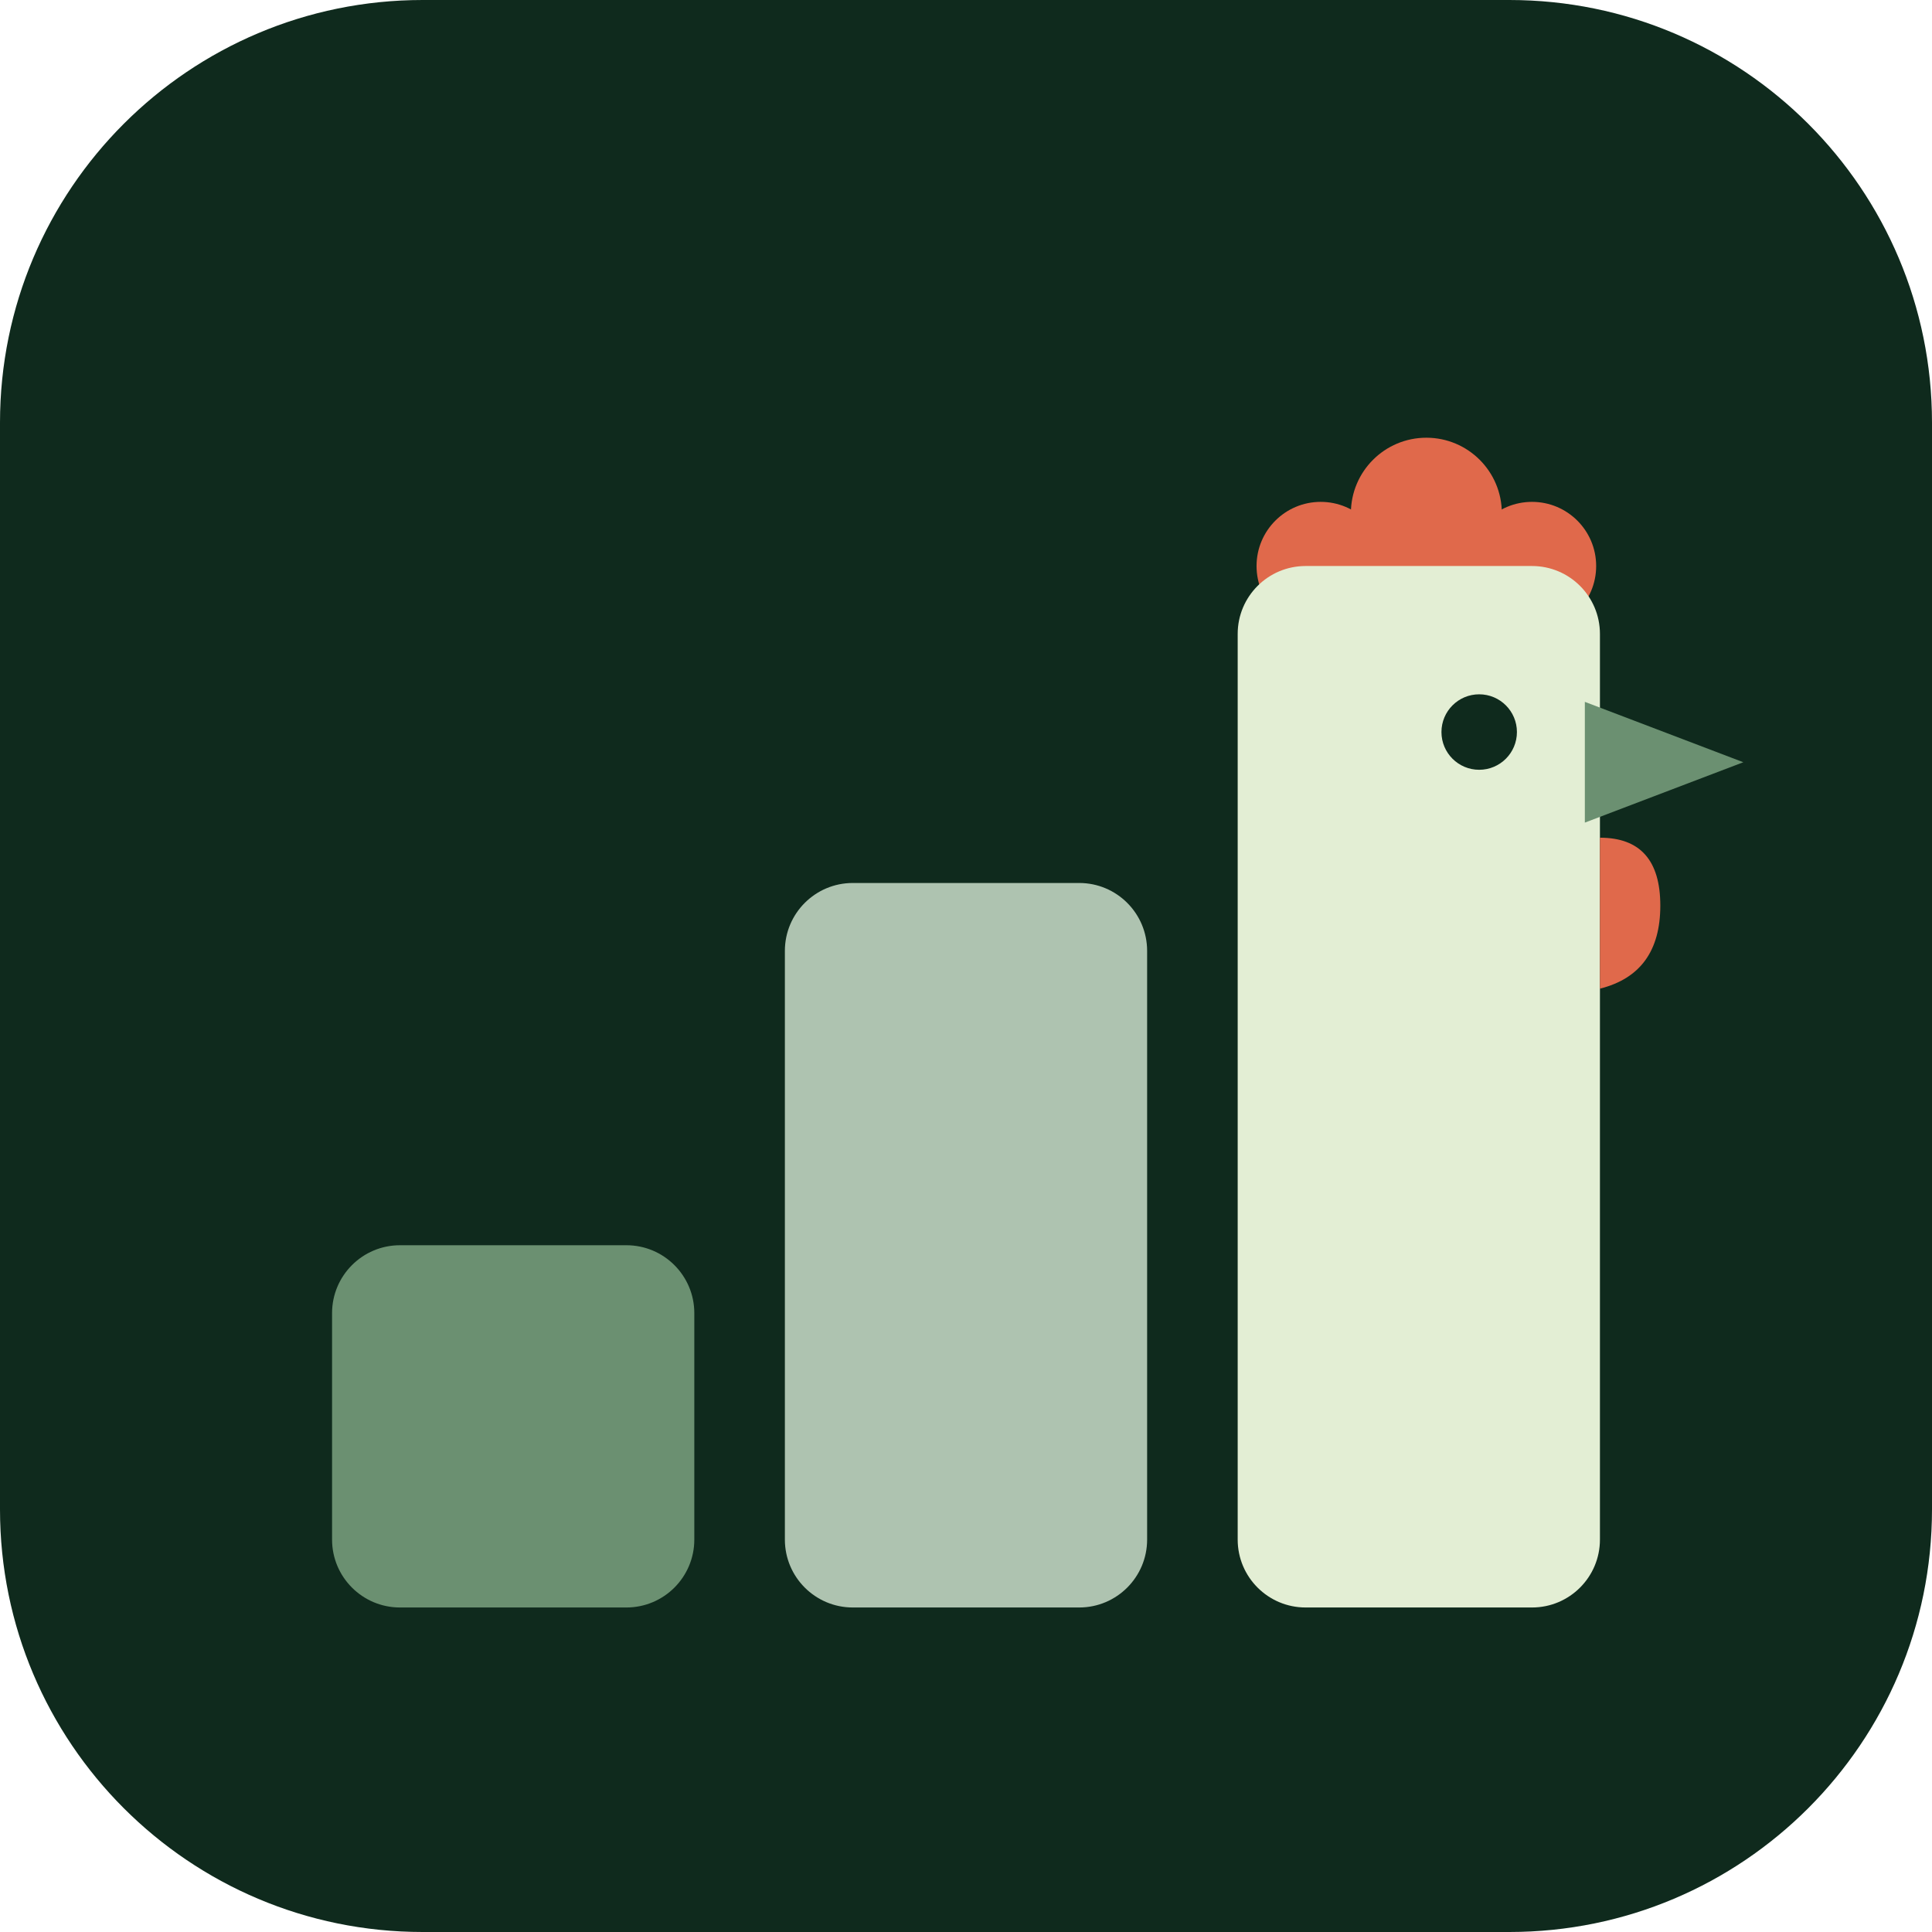
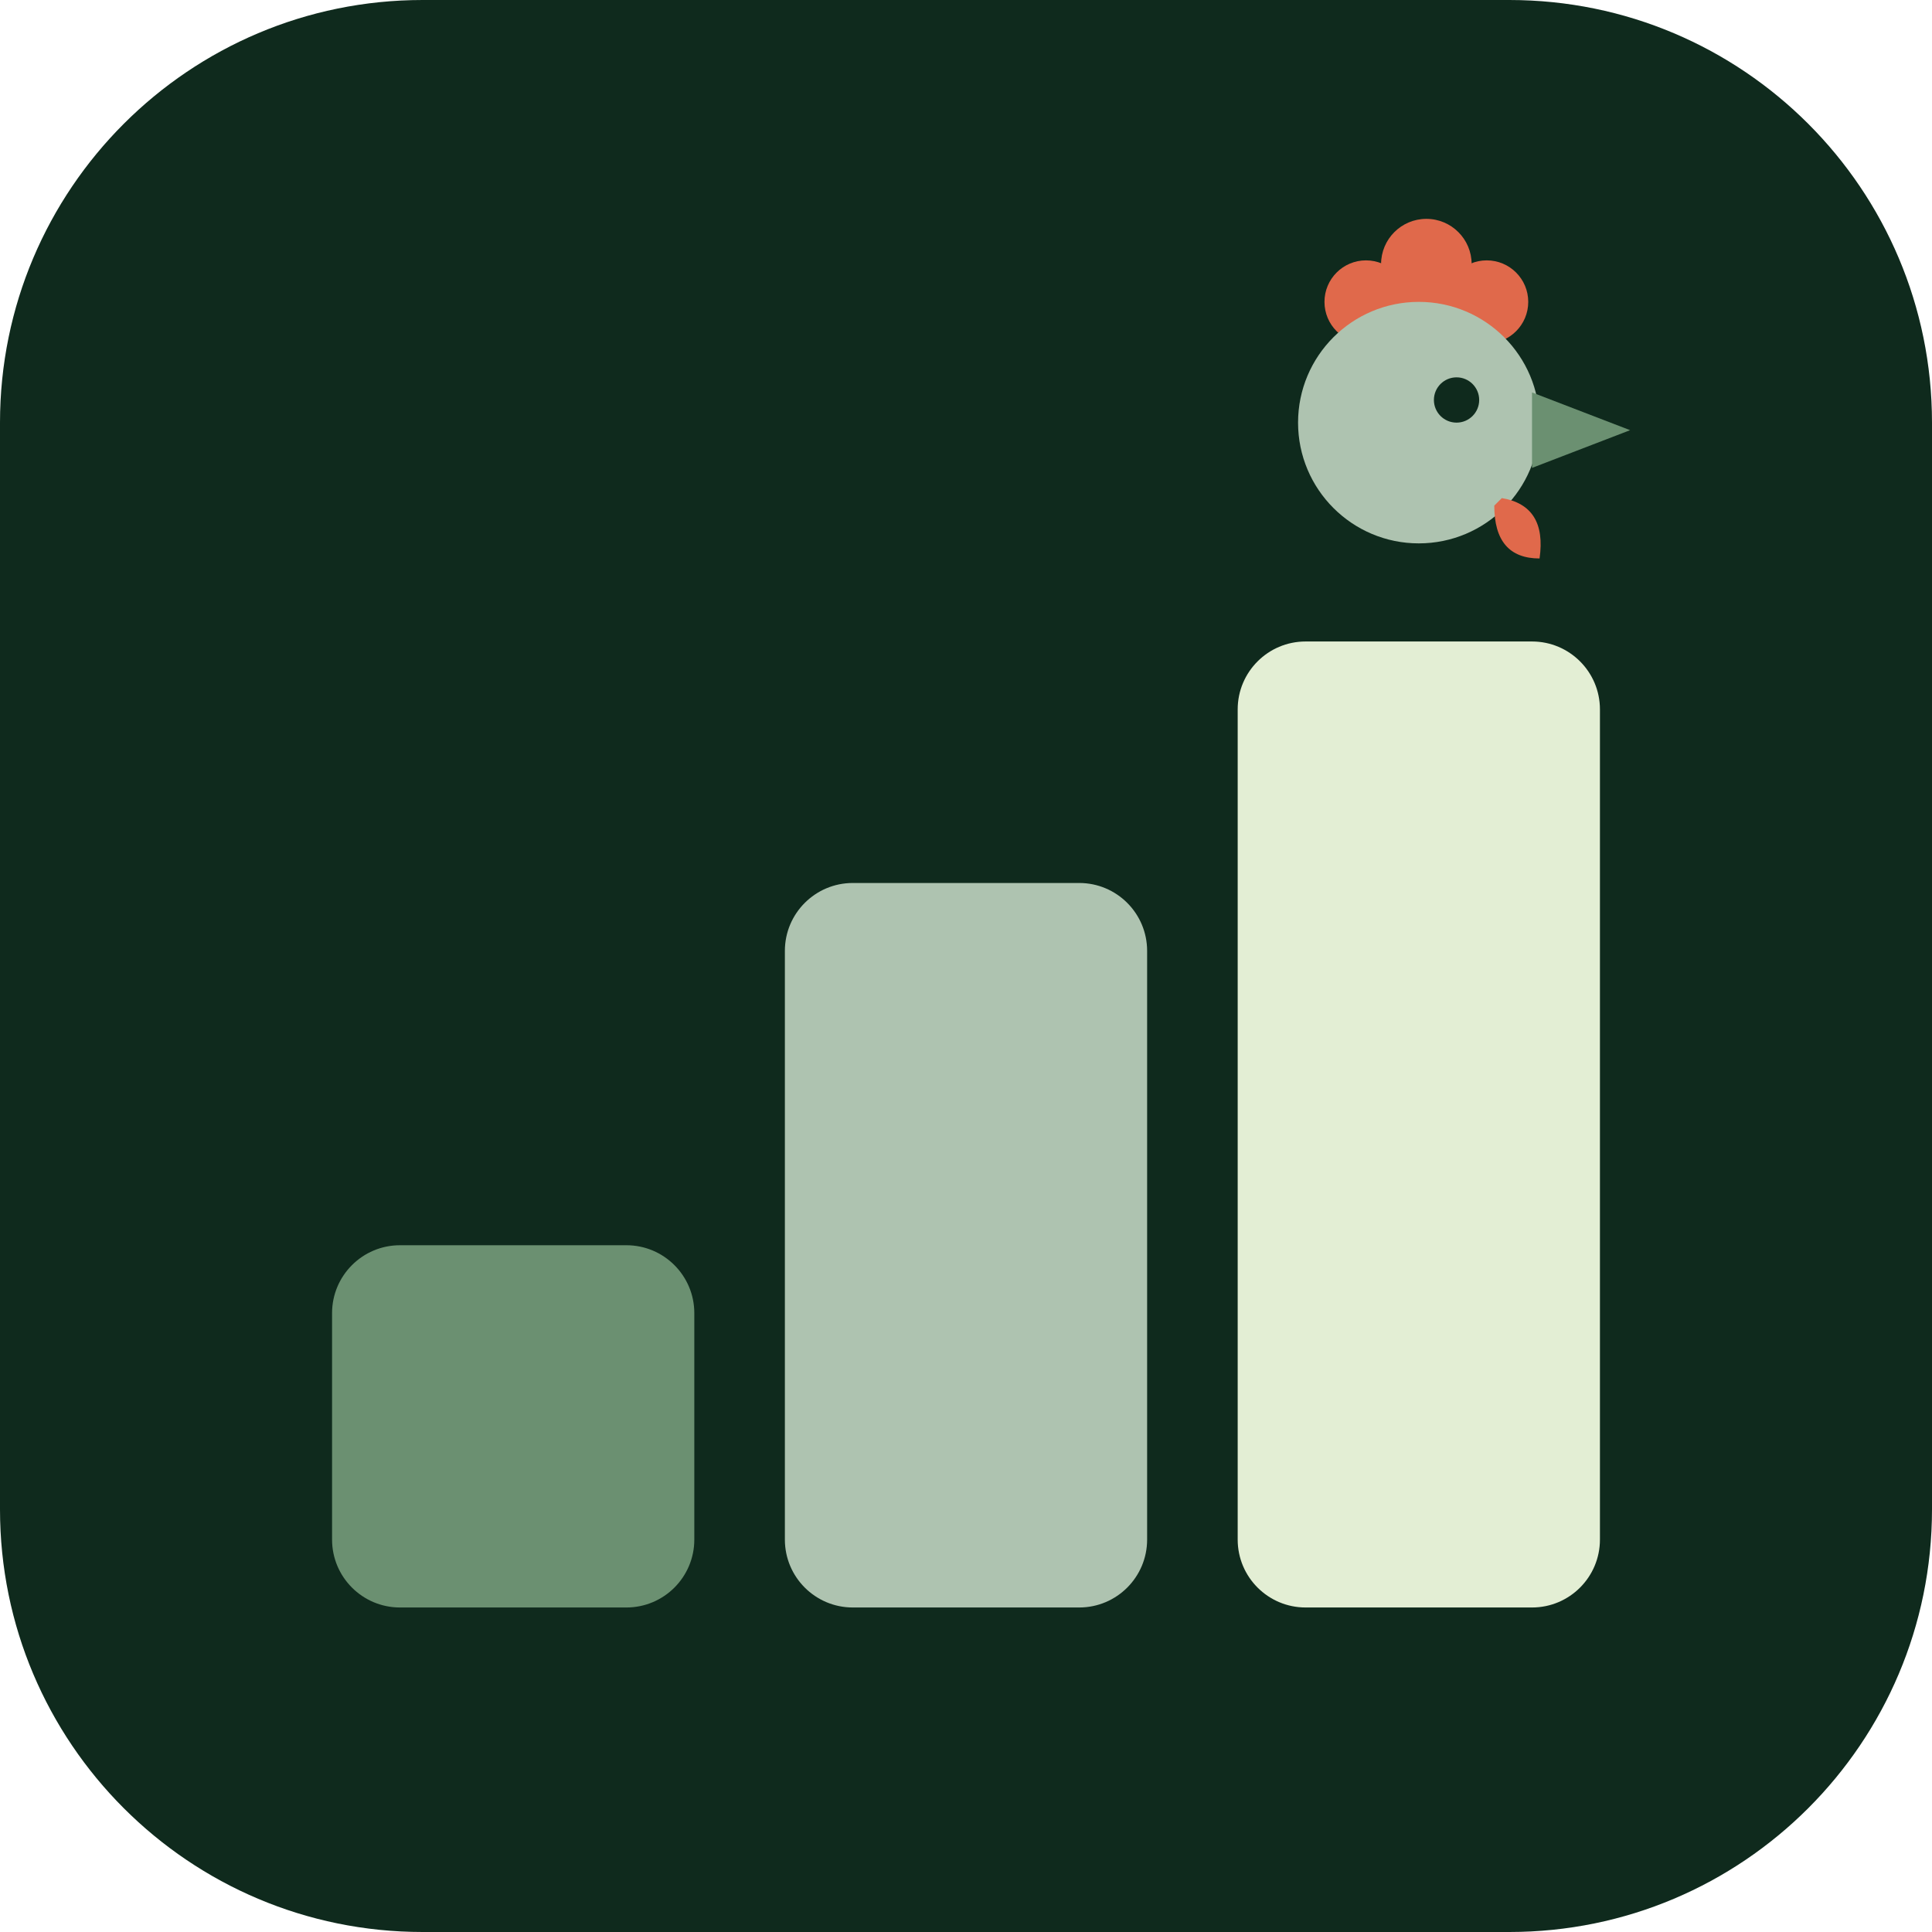
<svg xmlns="http://www.w3.org/2000/svg" viewBox="0 0 512 512">
  <rect width="512" height="512" rx="112" fill="#0F2A1D" />
  <rect x="88" y="330" width="96" height="96" rx="18" fill="#6B9071" />
  <rect x="208" y="234" width="96" height="192" rx="18" fill="#AEC3B0" />
-   <circle cx="350" cy="150" r="17" fill="#E0694B" />
-   <circle cx="378" cy="136" r="20" fill="#E0694B" />
-   <circle cx="406" cy="150" r="17" fill="#E0694B" />
-   <rect x="328" y="150" width="96" height="276" rx="18" fill="#E3EED4" />
-   <path d="M420 186 L462 202 L420 218 Z" fill="#6B9071" />
-   <circle cx="392" cy="194" r="10" fill="#0F2A1D" />
-   <path d="M424 222 q16 0 16 18 q0 18-16 22 z" fill="#E0694B" />
+   <rect x="328" y="170" width="96" height="256" rx="18" fill="#E3EED4" />
+   <circle cx="362" cy="80" r="11" fill="#E0694B" />
+   <circle cx="378" cy="70" r="12" fill="#E0694B" />
+   <circle cx="394" cy="80" r="11" fill="#E0694B" />
+   <circle cx="376" cy="112" r="32" fill="#AEC3B0" />
+   <path d="M406 104 L432 114 L406 124 Z" fill="#6B9071" />
+   <circle cx="386" cy="106" r="6" fill="#0F2A1D" />
+   <path d="M398 132 q12 2 10 16 q-12 0-12-14z" fill="#E0694B" />
</svg>
